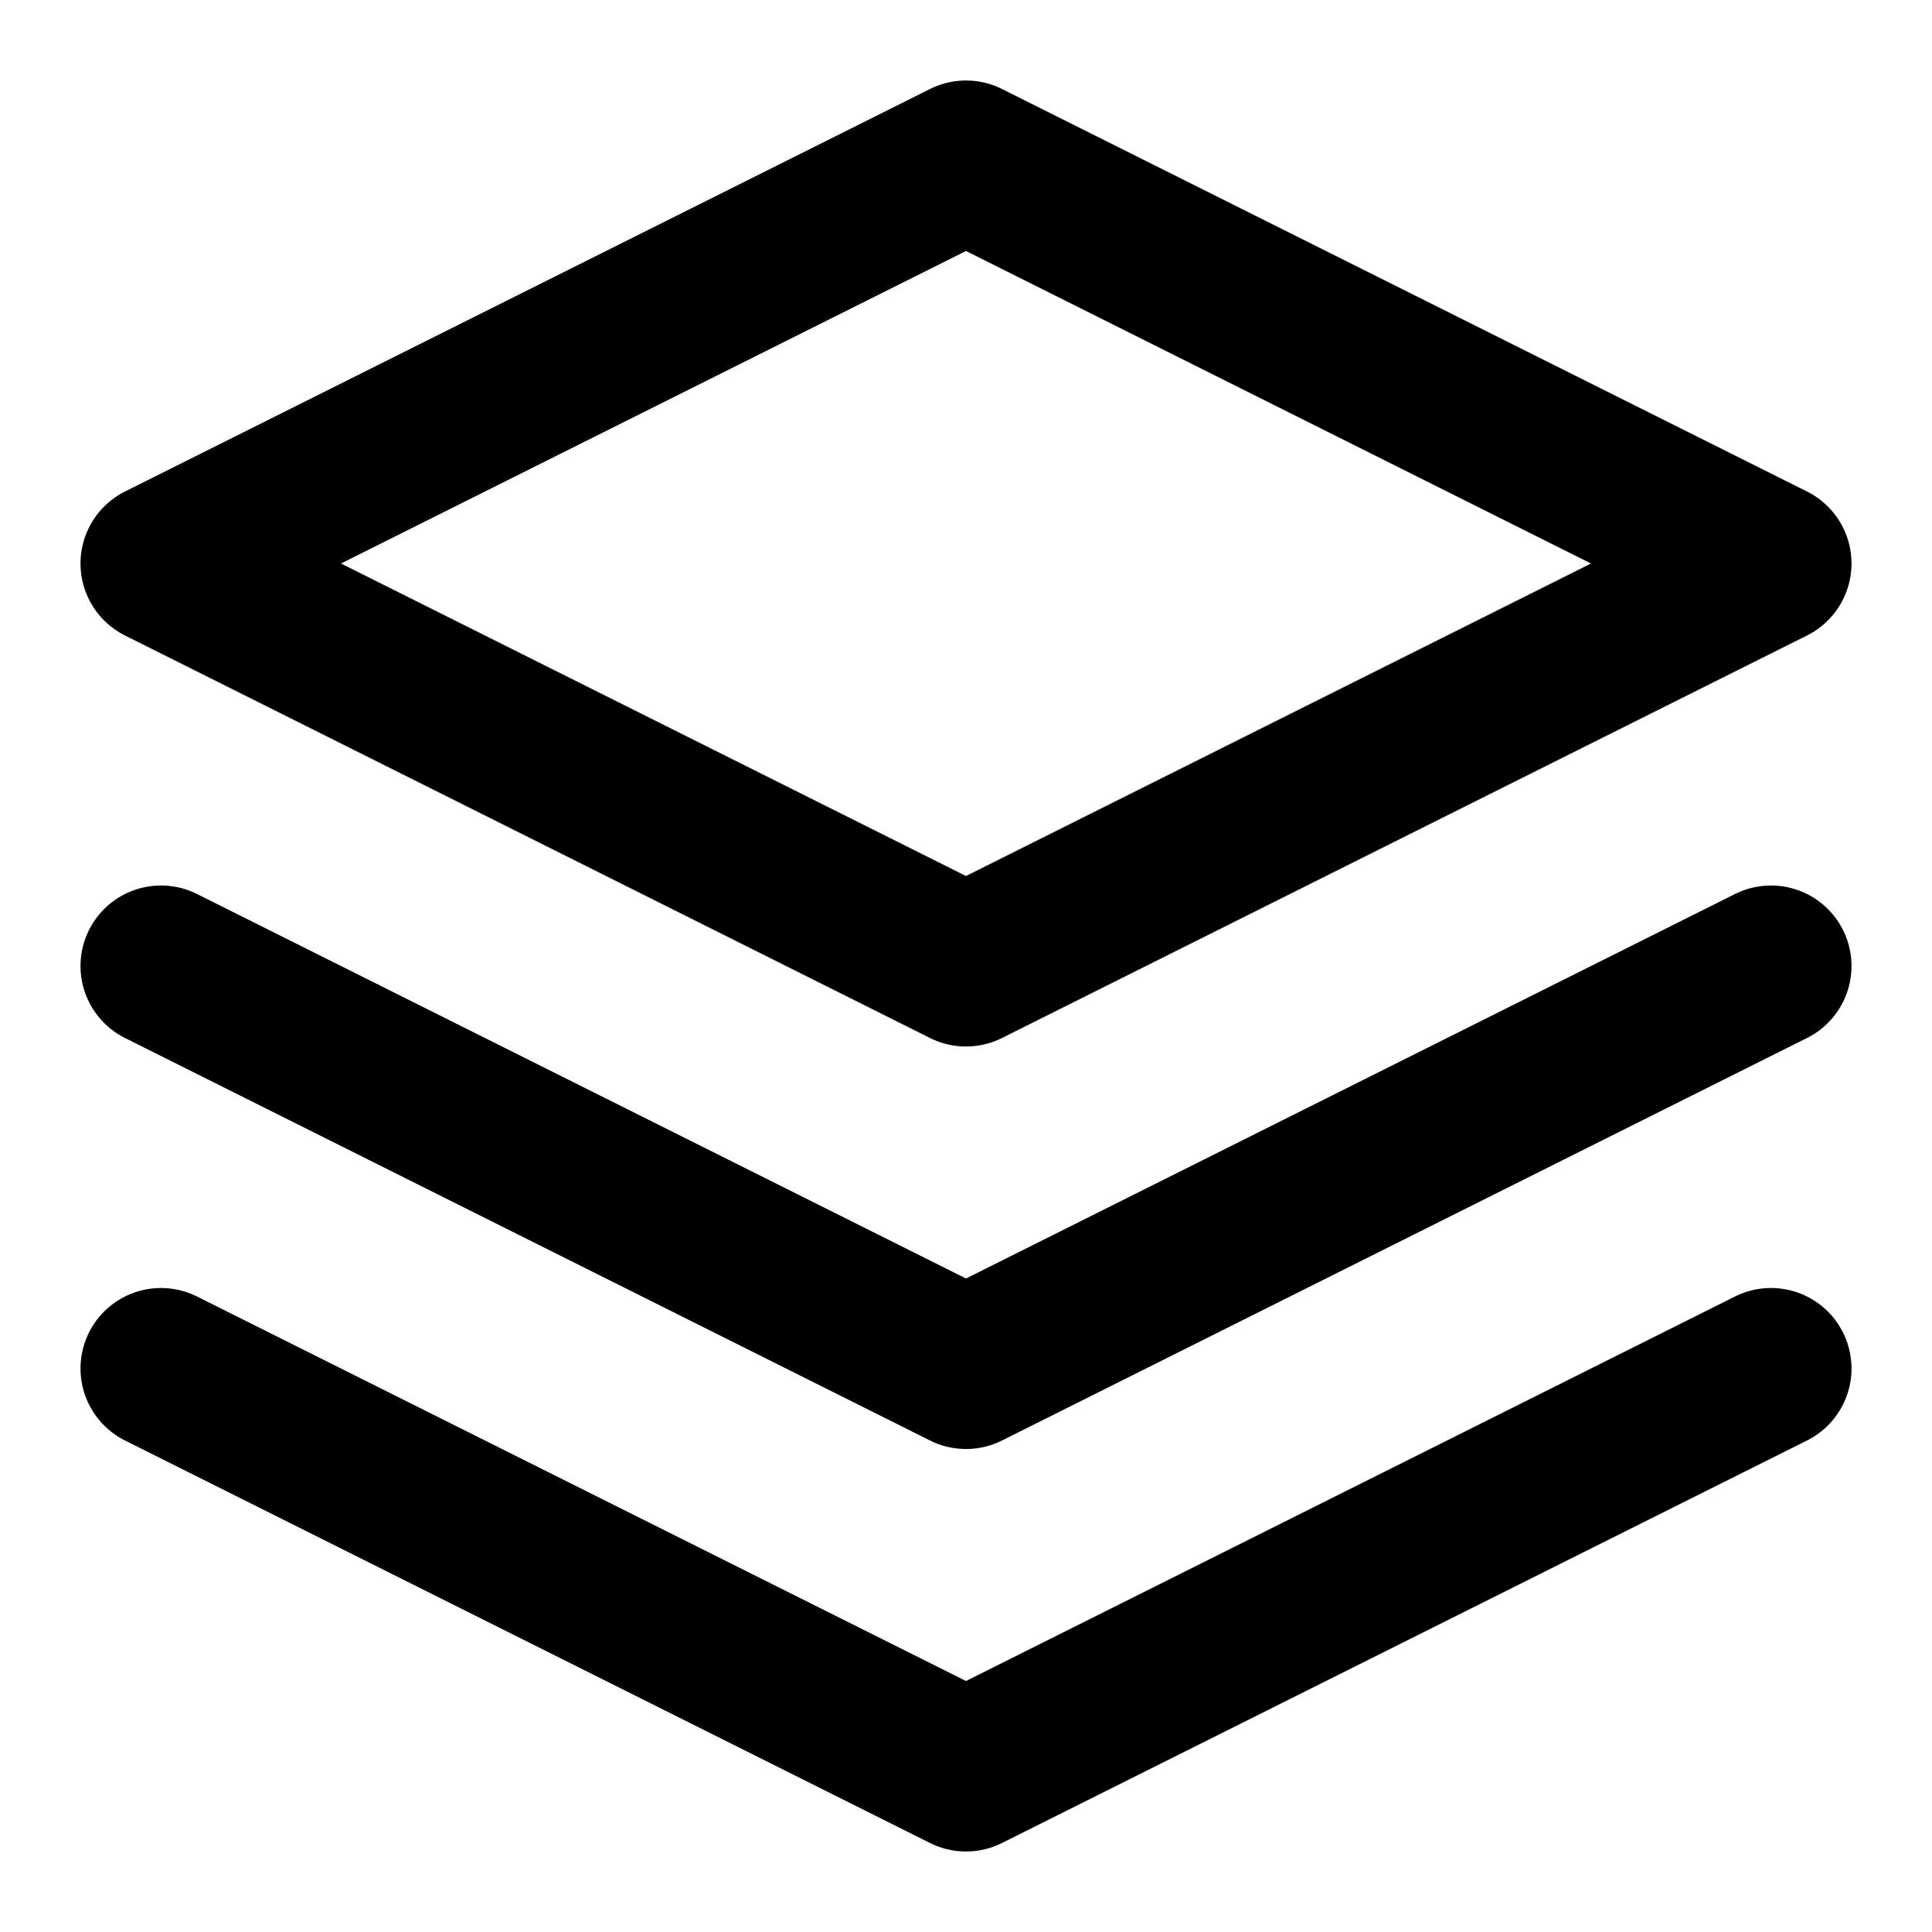
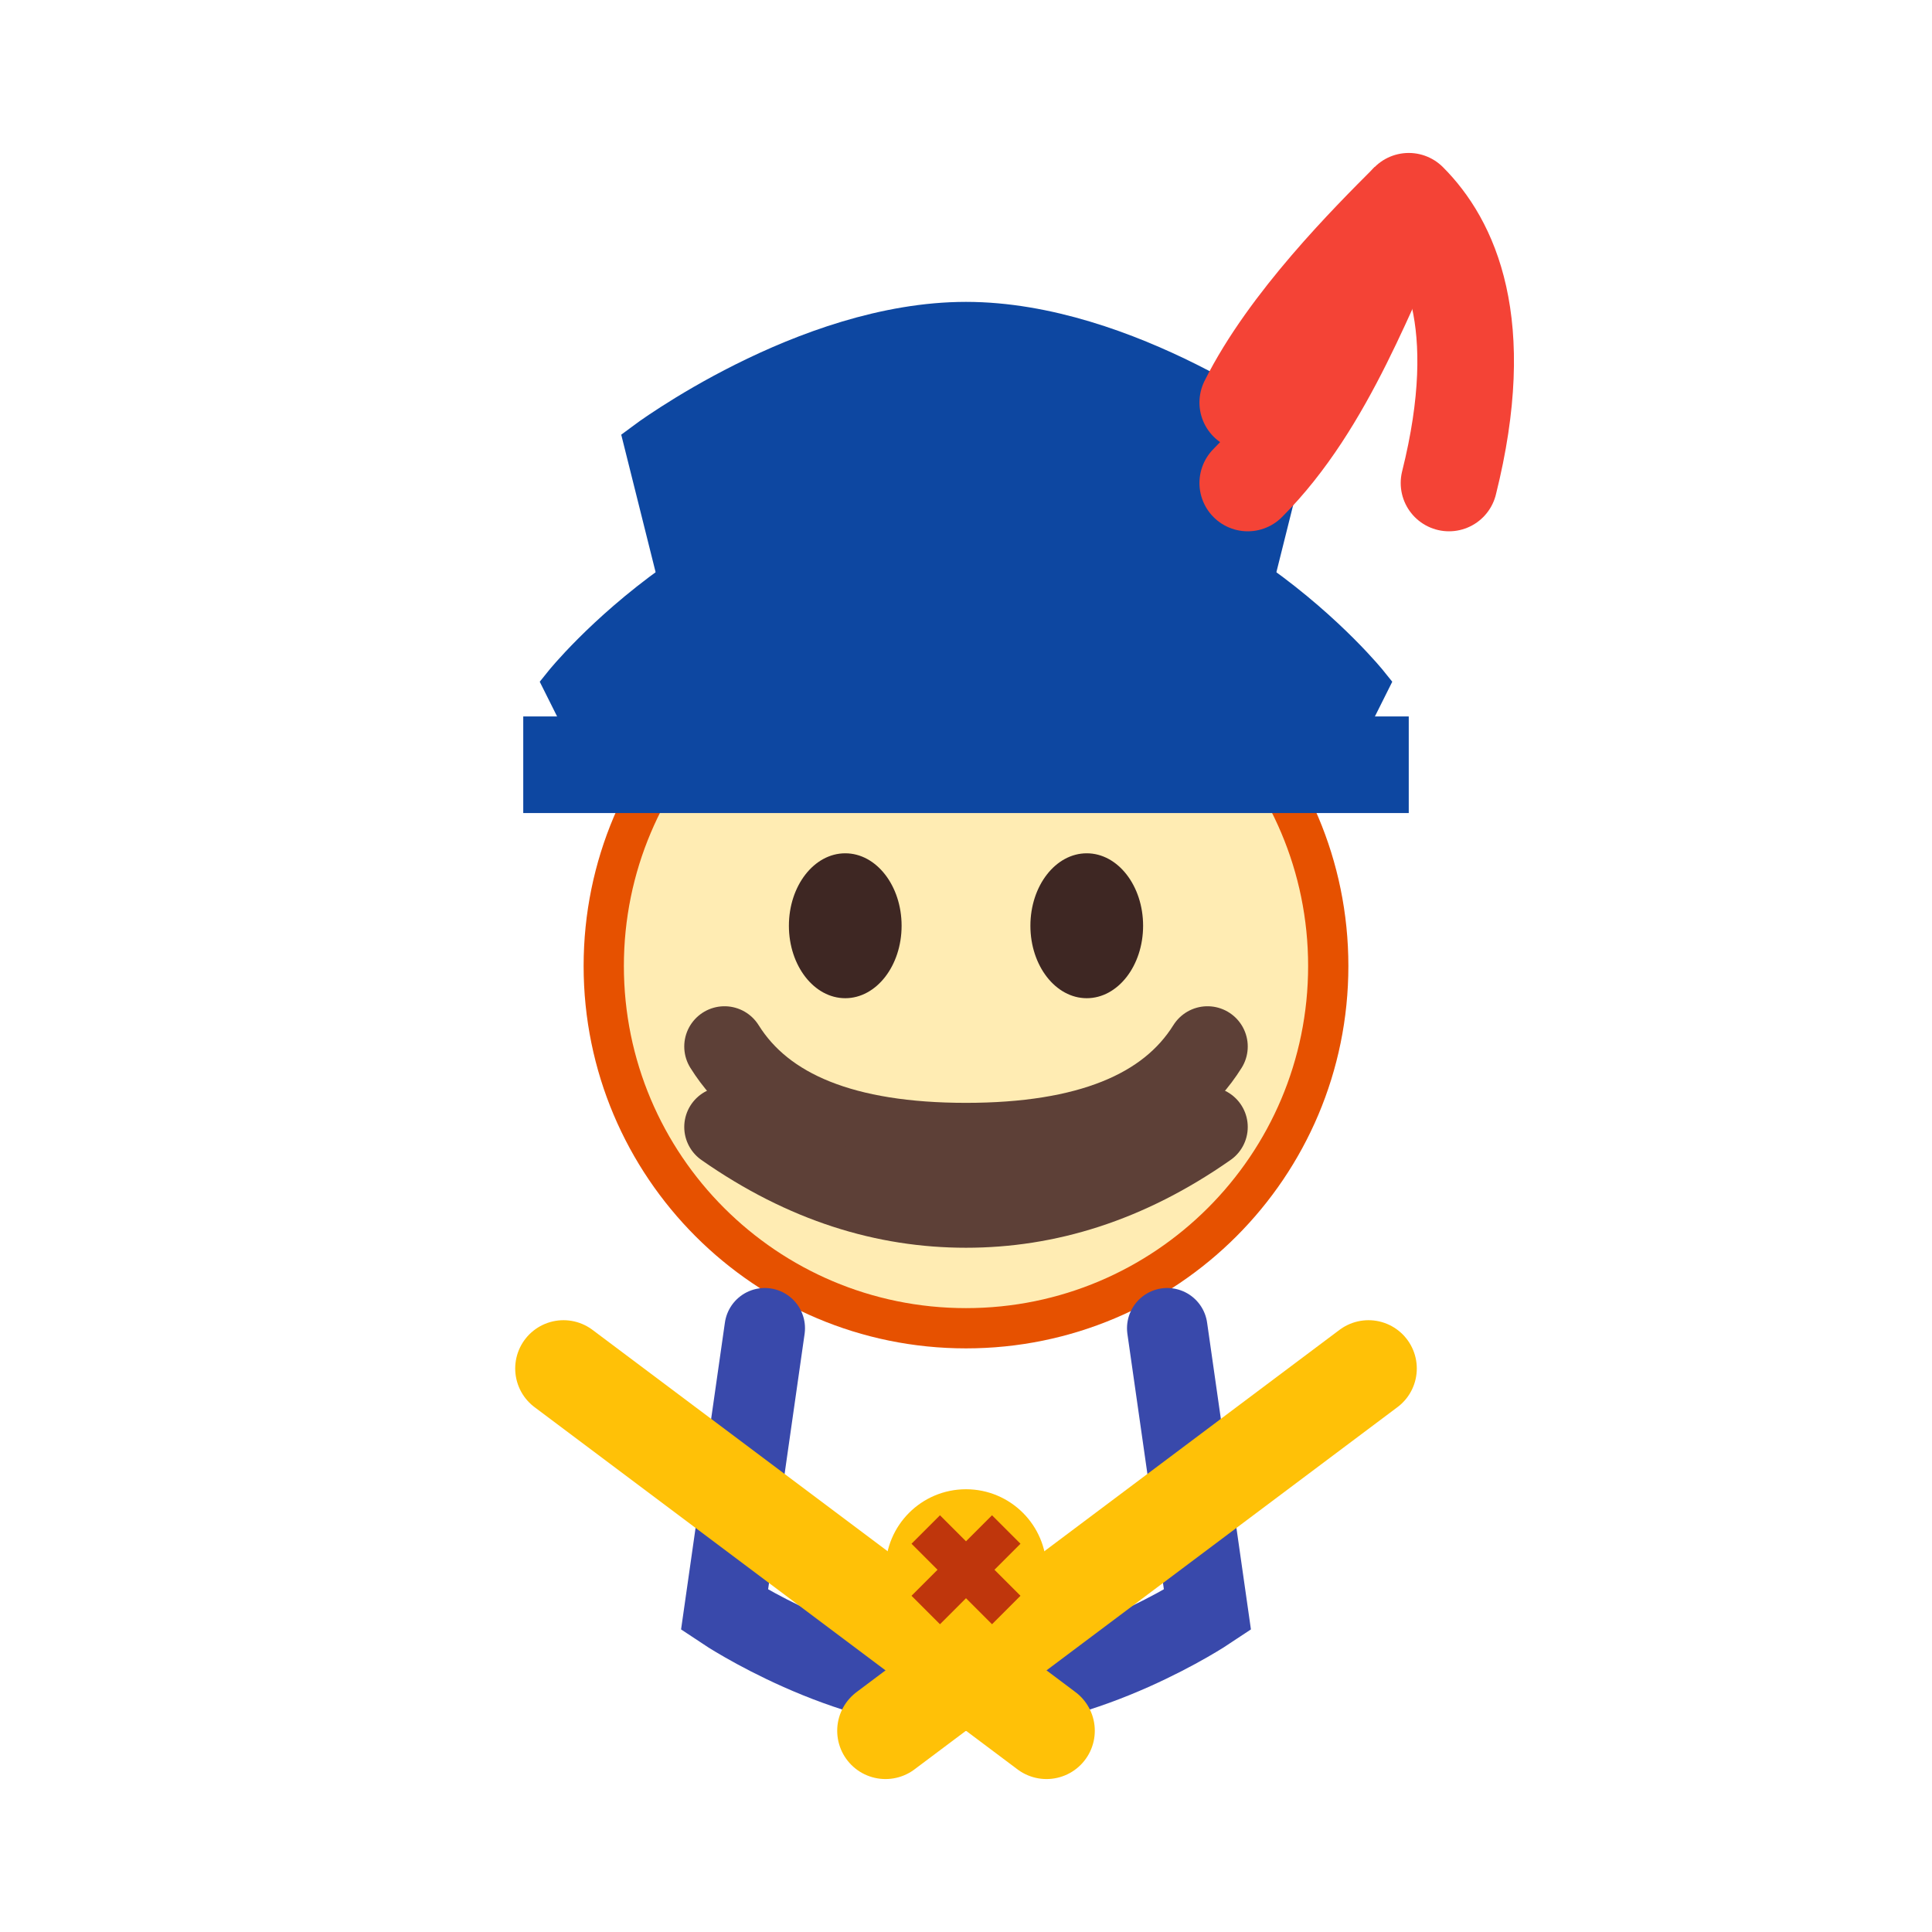
<svg xmlns="http://www.w3.org/2000/svg" width="24" height="24" viewBox="0 0 24 24" fill="none">
-   <path d="M12 2L2 7L12 12L22 7L12 2Z" stroke="currentColor" stroke-width="2" stroke-linecap="round" stroke-linejoin="round" />
-   <path d="M2 17L12 22L22 17" stroke="currentColor" stroke-width="2" stroke-linecap="round" stroke-linejoin="round" />
-   <path d="M2 12L12 17L22 12" stroke="currentColor" stroke-width="2" stroke-linecap="round" stroke-linejoin="round" />
+   <g transform="translate(0, 1)">
+     <circle cx="12" cy="11" r="4.5" fill="#FFECB3" stroke="#E65100" stroke-width="0.5" />
+     <ellipse cx="10.5" cy="10.5" rx="0.7" ry="0.9" fill="#3E2723" />
+     <ellipse cx="13.5" cy="10.5" rx="0.7" ry="0.9" fill="#3E2723" />
+     <path d="M7 7.5C7 7.5 9 5 12 5C15 5 17 7.5 17 7.5L16.5 8.5H7.5L7 7.5Z" fill="#0D47A1" stroke="#0D47A1" stroke-width="0.5" />
+     <path d="M6.5 8.5H17.5" stroke="#0D47A1" stroke-width="1.2" />
+     <path d="M8 4.5C8 4.5 10 3 12 3C14 3 16 4.5 16 4.5L15.5 6.5H8.5L8 4.5Z" fill="#0D47A1" stroke="#0D47A1" stroke-width="0.5" />
+     <path d="M15.5 4C16 3 17 2 17.5 1.5C17 2.5 16.5 4 15.5 5" stroke="#F44336" stroke-width="1.2" stroke-linecap="round" />
+     <path d="M17.5 1.5C18 2 18.5 3 18 5" stroke="#F44336" stroke-width="1.2" stroke-linecap="round" />
+     <path d="M9 12C9.5 12.8 10.5 13.2 12 13.2C13.5 13.2 14.5 12.8 15 12" stroke="#5D4037" stroke-width="1" stroke-linecap="round" />
+     <path d="M9 13C10 13.7 11 14 12 14C13 14 14 13.7 15 13" stroke="#5D4037" stroke-width="1" stroke-linecap="round" />
+     <path d="M9.5 15.5L9 19C9 19 10.5 20 12 20C13.5 20 15 19 15 19L14.5 15.5" stroke="#3949AB" stroke-width="1" stroke-linecap="round" />
+     <path d="M7 16L13 20.5" stroke="#FFC107" stroke-width="1.2" stroke-linecap="round" />
+     <path d="M17 16L11 20.5" stroke="#FFC107" stroke-width="1.2" stroke-linecap="round" />
+     <circle cx="12" cy="18.5" r="1" fill="#FFC107" />
+     <path d="M11.5 18L12.5 19M11.5 19L12.5 18" stroke="#BF360C" stroke-width="0.5" />
+   </g>
</svg>
